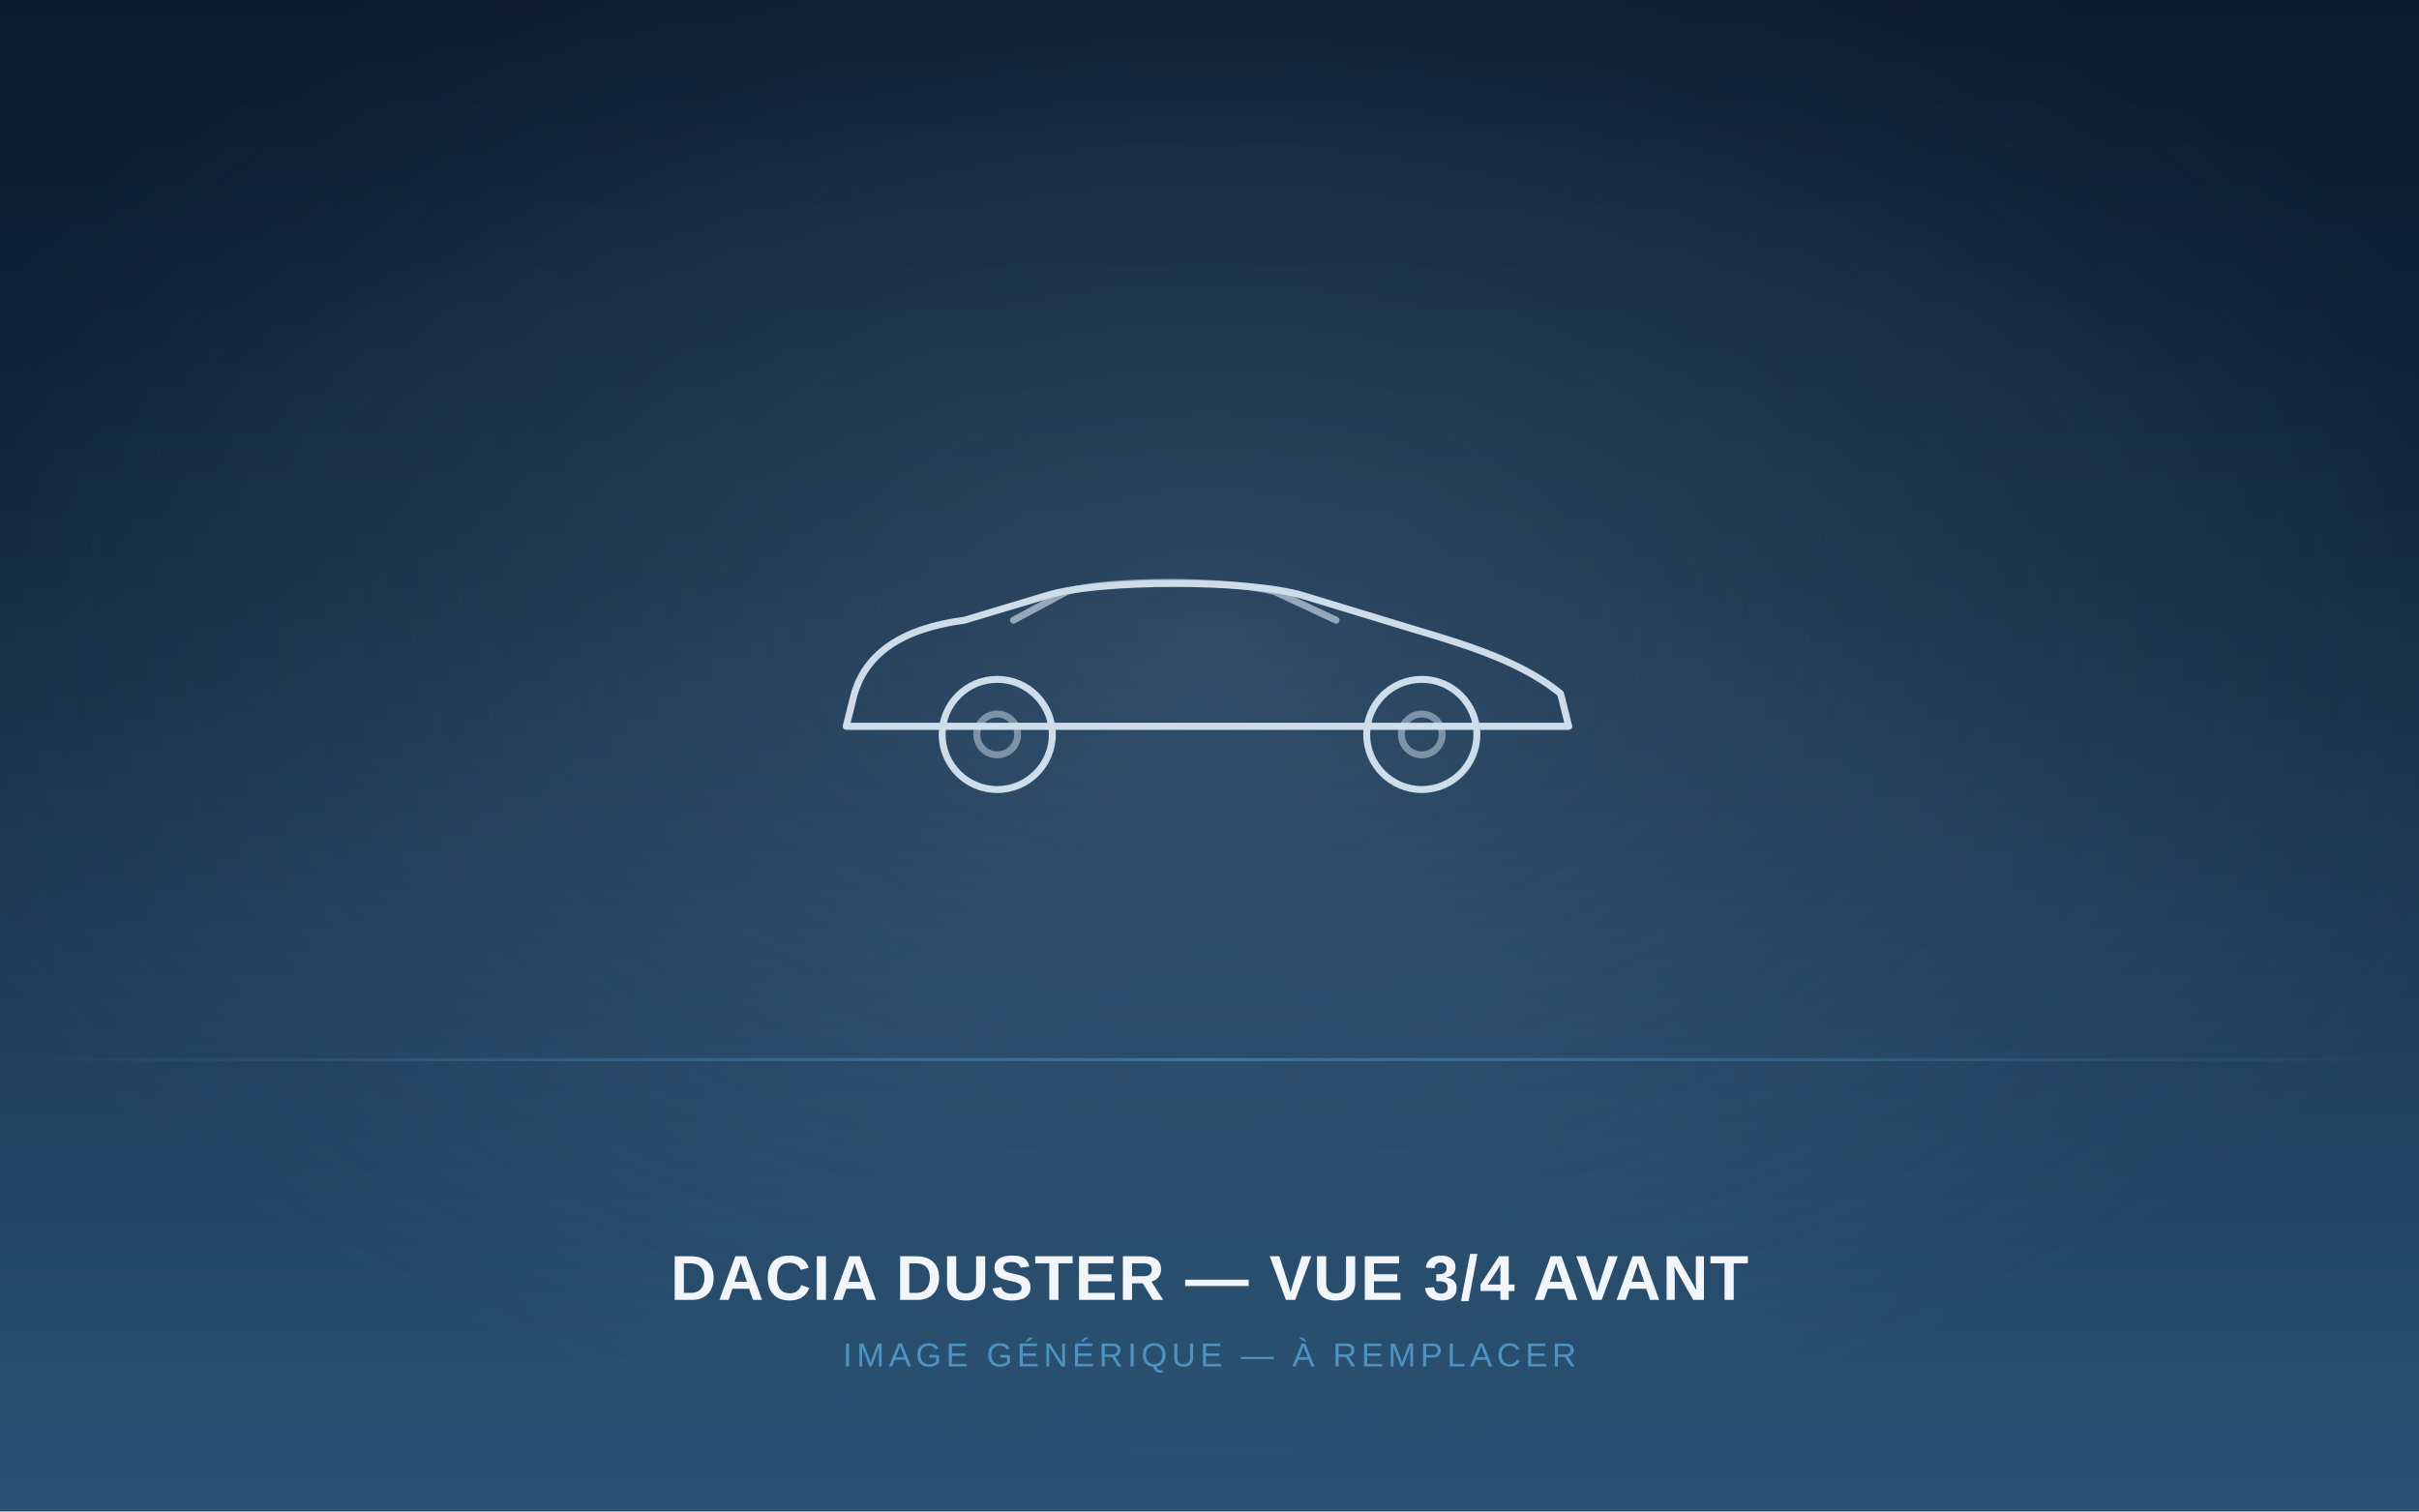
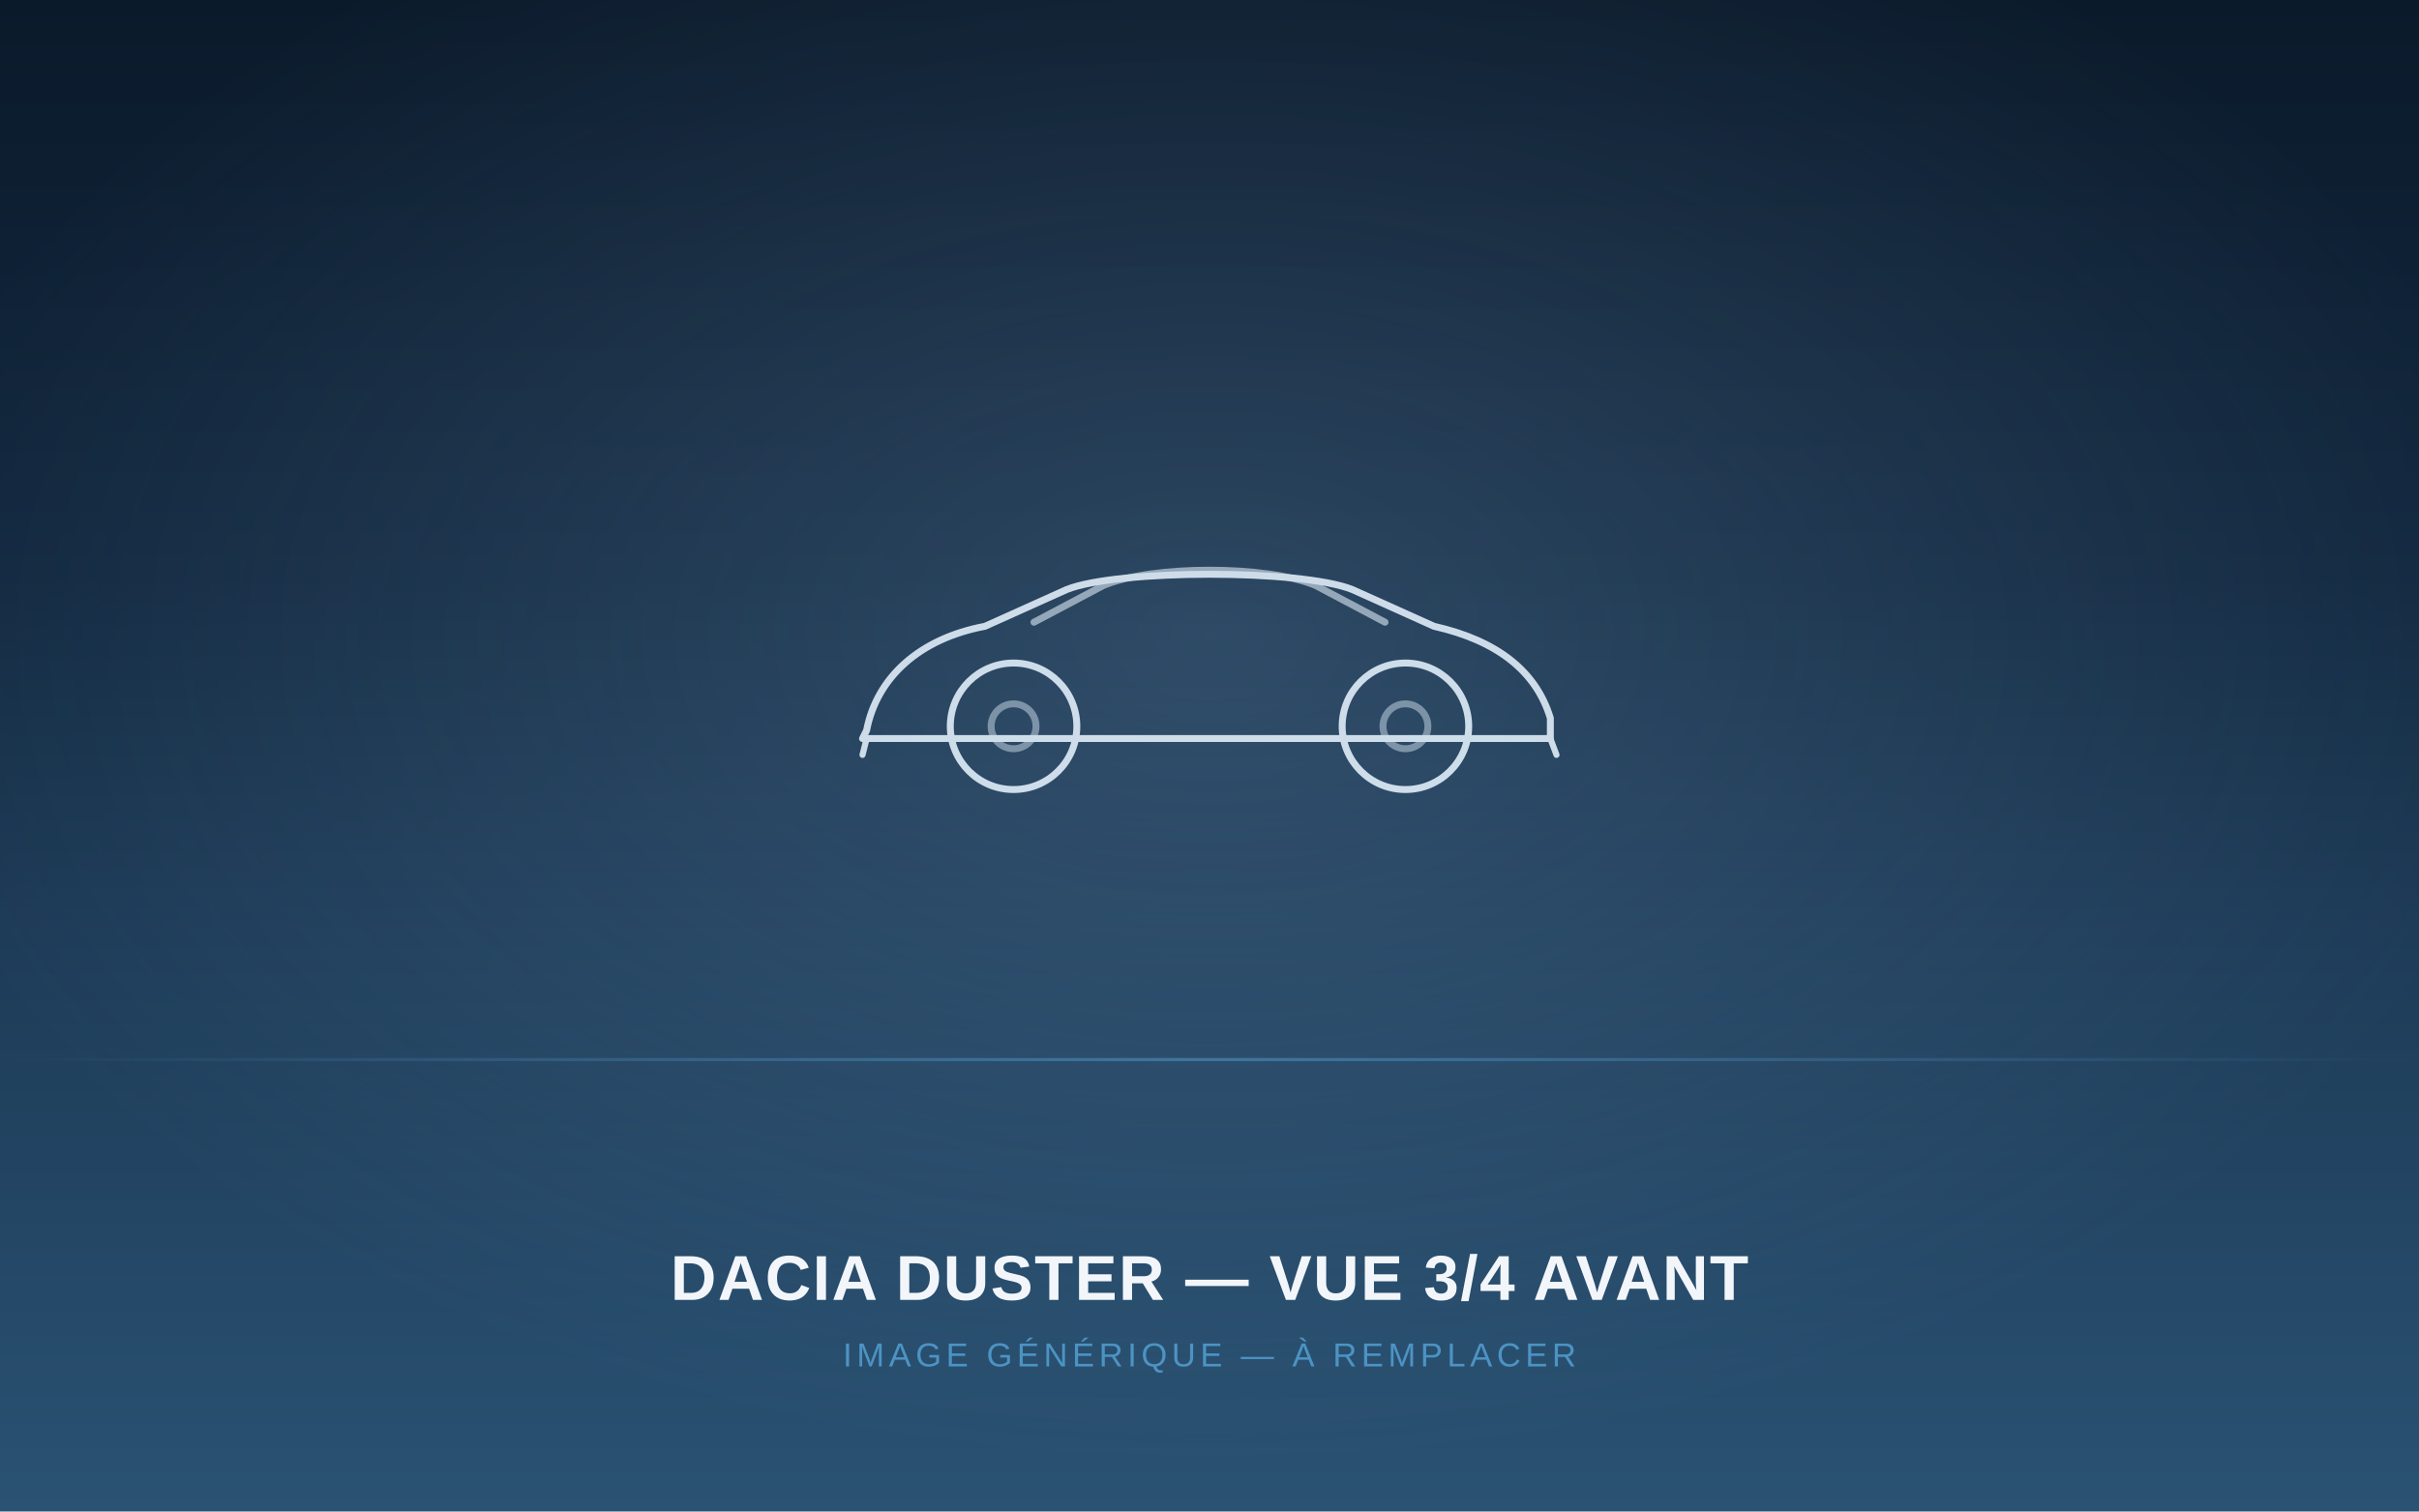
<svg xmlns="http://www.w3.org/2000/svg" width="1600" height="1000" viewBox="0 0 1600 1000">
  <defs>
    <linearGradient id="bg" x1="0%" y1="0%" x2="0%" y2="100%">
      <stop offset="0%" stop-color="#0b1a2b" />
      <stop offset="38%" stop-color="#12283f" />
      <stop offset="62%" stop-color="#1d3b57" />
      <stop offset="100%" stop-color="#2a5273" />
    </linearGradient>
    <radialGradient id="glow" cx="50%" cy="42%" r="55%">
      <stop offset="0%" stop-color="#8cb9e1" stop-opacity="0.22" />
      <stop offset="100%" stop-color="#8cb9e1" stop-opacity="0" />
    </radialGradient>
    <linearGradient id="rule" x1="0%" y1="0%" x2="100%" y2="0%">
      <stop offset="0%" stop-color="#4c93c4" stop-opacity="0" />
      <stop offset="50%" stop-color="#4c93c4" stop-opacity="0.6" />
      <stop offset="100%" stop-color="#4c93c4" stop-opacity="0" />
    </linearGradient>
  </defs>
  <rect width="1600" height="1000" fill="url(#bg)" />
  <rect width="1600" height="1000" fill="url(#glow)" />
  <rect x="0" y="700" width="1600" height="2" fill="url(#rule)" />
  <g transform="translate(800, 440) scale(1.35)" fill="none" stroke="#dce9f5" stroke-width="3.4" stroke-linejoin="round" stroke-linecap="round" opacity="0.92">
-     <path d="M -175 18 C -170 -6 -150 -18 -120 -22 L -80 -34 C -55 -42 20 -42 46 -34 L 92 -20 C 118 -12 150 -4 172 14 L 176 30 L -178 30 Z" />
-     <path d="M -96 -22 L -70 -36 C -50 -42 10 -42 32 -36 L 62 -22" opacity="0.65" />
-     <line x1="-176" y1="30" x2="176" y2="30" opacity="0.5" />
-     <circle cx="-104" cy="34" r="27" />
-     <circle cx="104" cy="34" r="27" />
-     <circle cx="-104" cy="34" r="10" opacity="0.5" />
-     <circle cx="104" cy="34" r="10" opacity="0.5" />
+     <path d="M -168 32 C -163 6 -142 -13 -110 -19 L -70 -37 C -45 -47 45 -47 70 -37 L 110 -19 C 141 -12 160 3 167 26 L 167 36 L -170 36 Z" />
+     <path d="M -86 -21 L -52 -39 C -28 -49 28 -49 52 -39 L 86 -21" opacity="0.65" />
+     <circle cx="-96" cy="30" r="31" />
+     <circle cx="-96" cy="30" r="11" opacity="0.5" />
+     <circle cx="96" cy="30" r="31" />
+     <circle cx="96" cy="30" r="11" opacity="0.5" />
+     <path d="M -168 36 L -170 44 M 167 36 L 170 44" stroke-width="3" />
  </g>
  <text x="50%" y="860" text-anchor="middle" font-family="Arial, Helvetica, sans-serif" font-weight="700" font-size="42" fill="#f2f6fa" letter-spacing="1">DACIA DUSTER — VUE 3/4 AVANT</text>
  <text x="50%" y="904" text-anchor="middle" font-family="Arial, Helvetica, sans-serif" font-size="22" fill="#4c93c4" letter-spacing="3">IMAGE GÉNÉRIQUE — À REMPLACER</text>
</svg>
